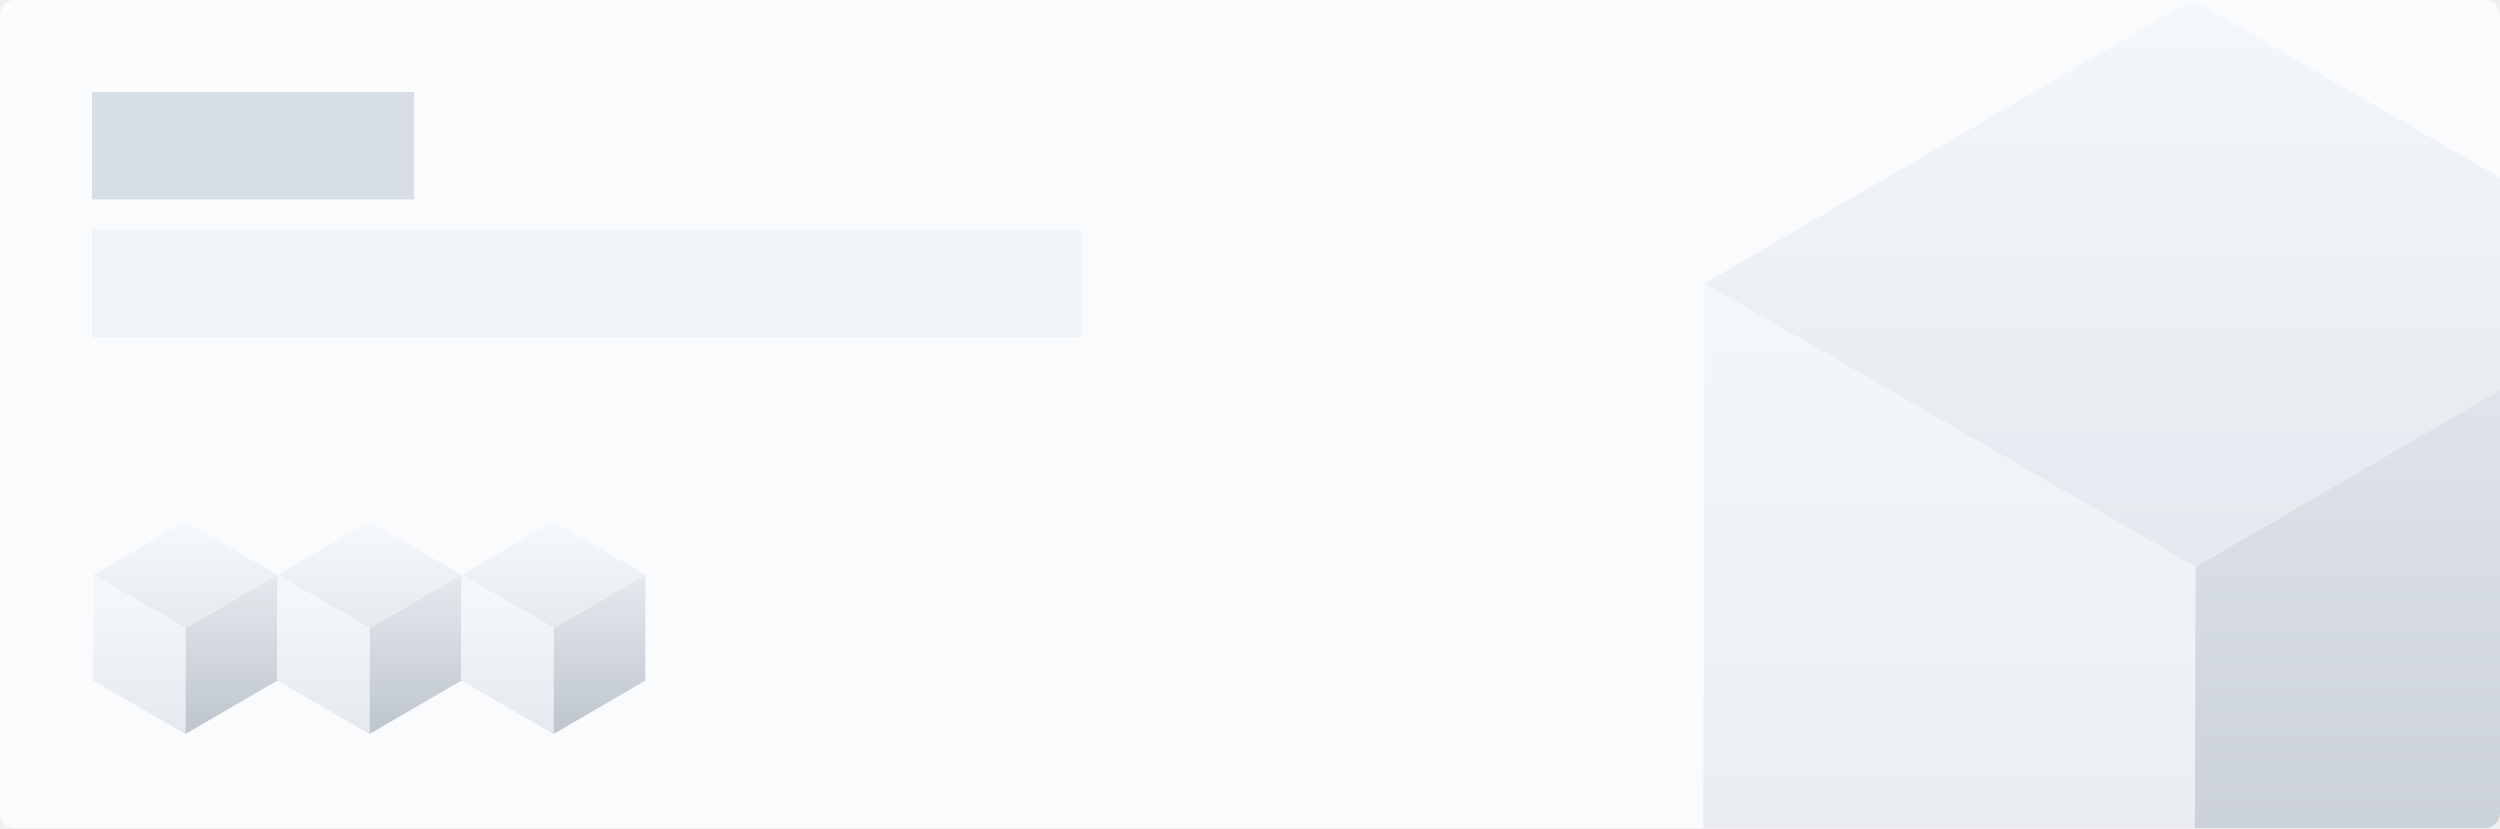
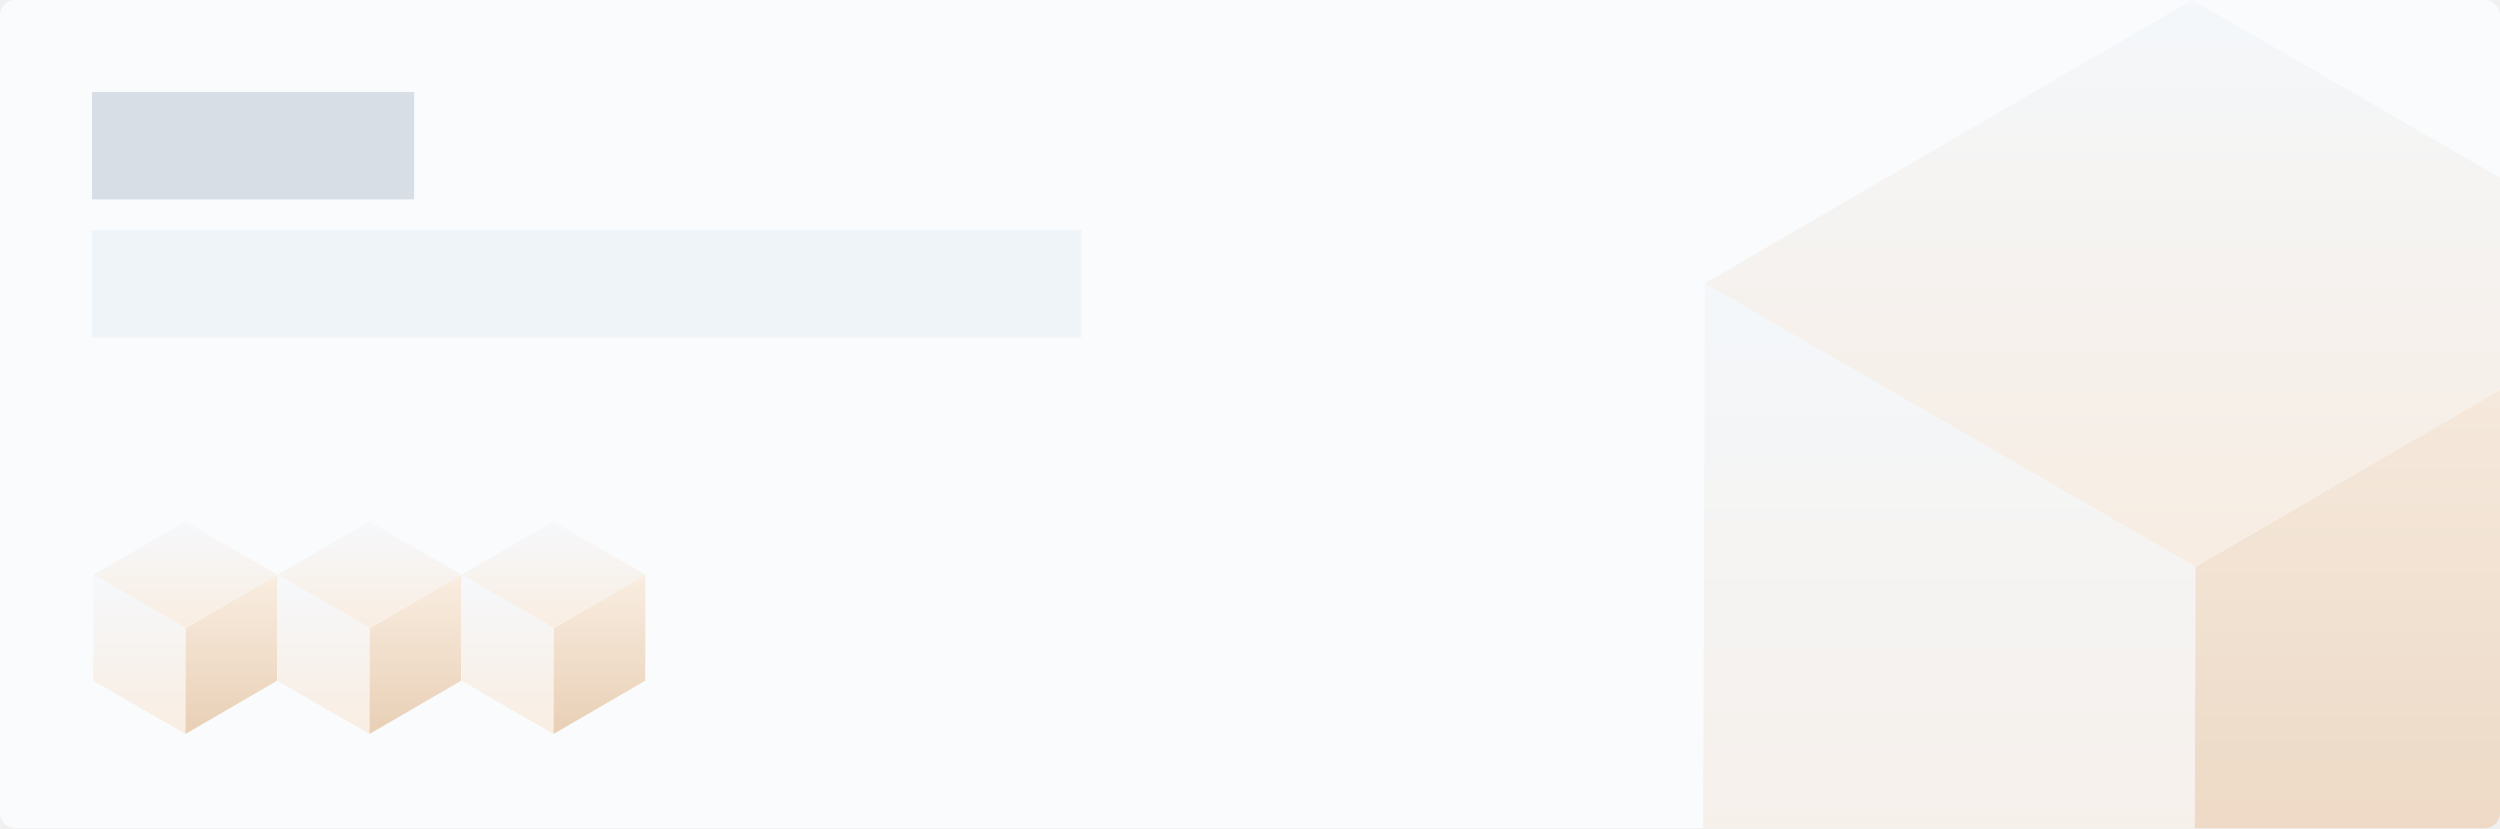
<svg xmlns="http://www.w3.org/2000/svg" xmlns:xlink="http://www.w3.org/1999/xlink" width="326" height="108" viewBox="0 0 326 108">
  <defs>
    <linearGradient id="prefix__c" x1="50%" x2="50%" y1=".193%" y2="100%">
      <stop offset="0%" stop-color="#EDF2F7" />
-       <stop offset="100%" stop-color="#B6C2CD" />
+       <stop offset="100%" stop-color="#F9CE9F" />
    </linearGradient>
    <linearGradient id="prefix__d" x1="50%" x2="50%" y1="0%" y2="99.916%">
-       <stop offset="0%" stop-color="#B6C2CD" />
-       <stop offset="99.958%" stop-color="#324558" />
+       <stop offset="0%" stop-color="#F9CE9F" />
+       <stop offset="99.958%" stop-color="#C0690C" />
    </linearGradient>
    <linearGradient id="prefix__e" x1="50%" x2="50%" y1="0%" y2="100%">
      <stop offset=".193%" stop-color="#EDF2F7" />
-       <stop offset="100%" stop-color="#B6C2CD" />
+       <stop offset="100%" stop-color="#F9CE9F" />
    </linearGradient>
    <linearGradient id="prefix__f" x1="50%" x2="50%" y1=".193%" y2="100%">
      <stop offset="0%" stop-color="#EDF2F7" />
-       <stop offset="100%" stop-color="#B6C2CD" />
+       <stop offset="100%" stop-color="#F9CE9F" />
    </linearGradient>
    <linearGradient id="prefix__g" x1="50%" x2="50%" y1="0%" y2="99.916%">
-       <stop offset="0%" stop-color="#B6C2CD" />
-       <stop offset="99.958%" stop-color="#324558" />
+       <stop offset="0%" stop-color="#F9CE9F" />
+       <stop offset="99.958%" stop-color="#C0690C" />
    </linearGradient>
    <linearGradient id="prefix__h" x1="50%" x2="50%" y1="0%" y2="100%">
      <stop offset=".193%" stop-color="#EDF2F7" />
-       <stop offset="100%" stop-color="#B6C2CD" />
+       <stop offset="100%" stop-color="#F9CE9F" />
    </linearGradient>
    <rect id="prefix__a" width="326" height="108" x="0" y="0" rx="2" />
  </defs>
  <g fill="none" fill-rule="evenodd">
    <mask id="prefix__b" fill="#fff">
      <use xlink:href="#prefix__a" />
    </mask>
    <use fill="#F9FBFD" fill-rule="nonzero" xlink:href="#prefix__a" />
    <g mask="url(#prefix__b)" opacity=".3">
      <g>
        <g>
          <path fill="url(#prefix__c)" d="M0 20.761L12.028 27.706 12.067 13.888 0.039 6.944z" transform="translate(12 68) translate(.158)" />
          <path fill="url(#prefix__d)" d="M12.067 13.888L12.028 27.706 23.976 20.762 24.015 6.944z" transform="translate(12 68) translate(.158)" />
          <path fill="url(#prefix__e)" d="M11.987 0L0.039 6.943 12.067 13.888 24.015 6.944z" transform="translate(12 68) translate(.158)" />
        </g>
        <g>
          <path fill="url(#prefix__c)" d="M0 20.761L12.028 27.706 12.067 13.888 0.039 6.944z" transform="translate(12 68) translate(24.158)" />
          <path fill="url(#prefix__d)" d="M12.067 13.888L12.028 27.706 23.976 20.762 24.015 6.944z" transform="translate(12 68) translate(24.158)" />
          <path fill="url(#prefix__e)" d="M11.987 0L0.039 6.943 12.067 13.888 24.015 6.944z" transform="translate(12 68) translate(24.158)" />
        </g>
        <g>
          <path fill="url(#prefix__c)" d="M0 20.761L12.028 27.706 12.067 13.888 0.039 6.944z" transform="translate(12 68) translate(48.158)" />
          <path fill="url(#prefix__d)" d="M12.067 13.888L12.028 27.706 23.976 20.762 24.015 6.944z" transform="translate(12 68) translate(48.158)" />
          <path fill="url(#prefix__e)" d="M11.987 0L0.039 6.943 12.067 13.888 24.015 6.944z" transform="translate(12 68) translate(48.158)" />
        </g>
      </g>
    </g>
    <g opacity=".295" style="mix-blend-mode:multiply" mask="url(#prefix__b)">
      <g>
        <path fill="url(#prefix__f)" d="M0 110.48L63.989 147.433 64.196 73.903 0.21 36.949z" transform="translate(222.098)" />
        <path fill="url(#prefix__g)" d="M64.197 73.903L63.987 147.433 127.555 110.484 127.762 36.954z" transform="translate(222.098)" />
        <path fill="url(#prefix__h)" d="M63.773 0L0.208 36.949 64.197 73.903 127.762 36.954z" transform="translate(222.098)" />
      </g>
    </g>
    <path fill="#D8DEE5" fill-rule="nonzero" d="M12 12H54V26H12z" mask="url(#prefix__b)" />
    <path fill="#EFF4F9" fill-rule="nonzero" d="M12 30H141V44H12z" mask="url(#prefix__b)" />
  </g>
</svg>
